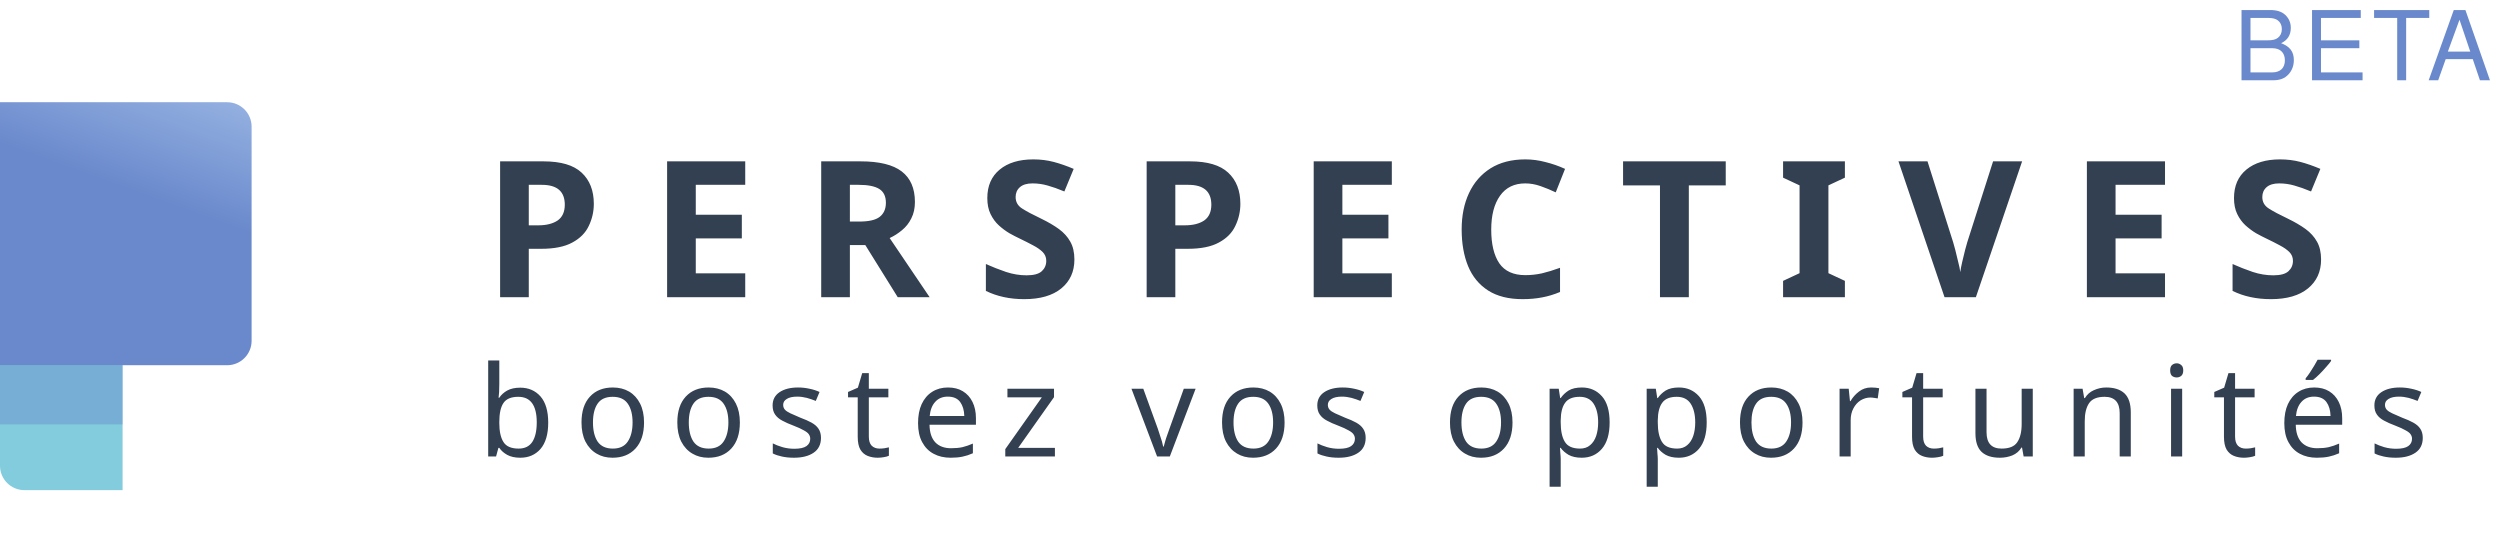
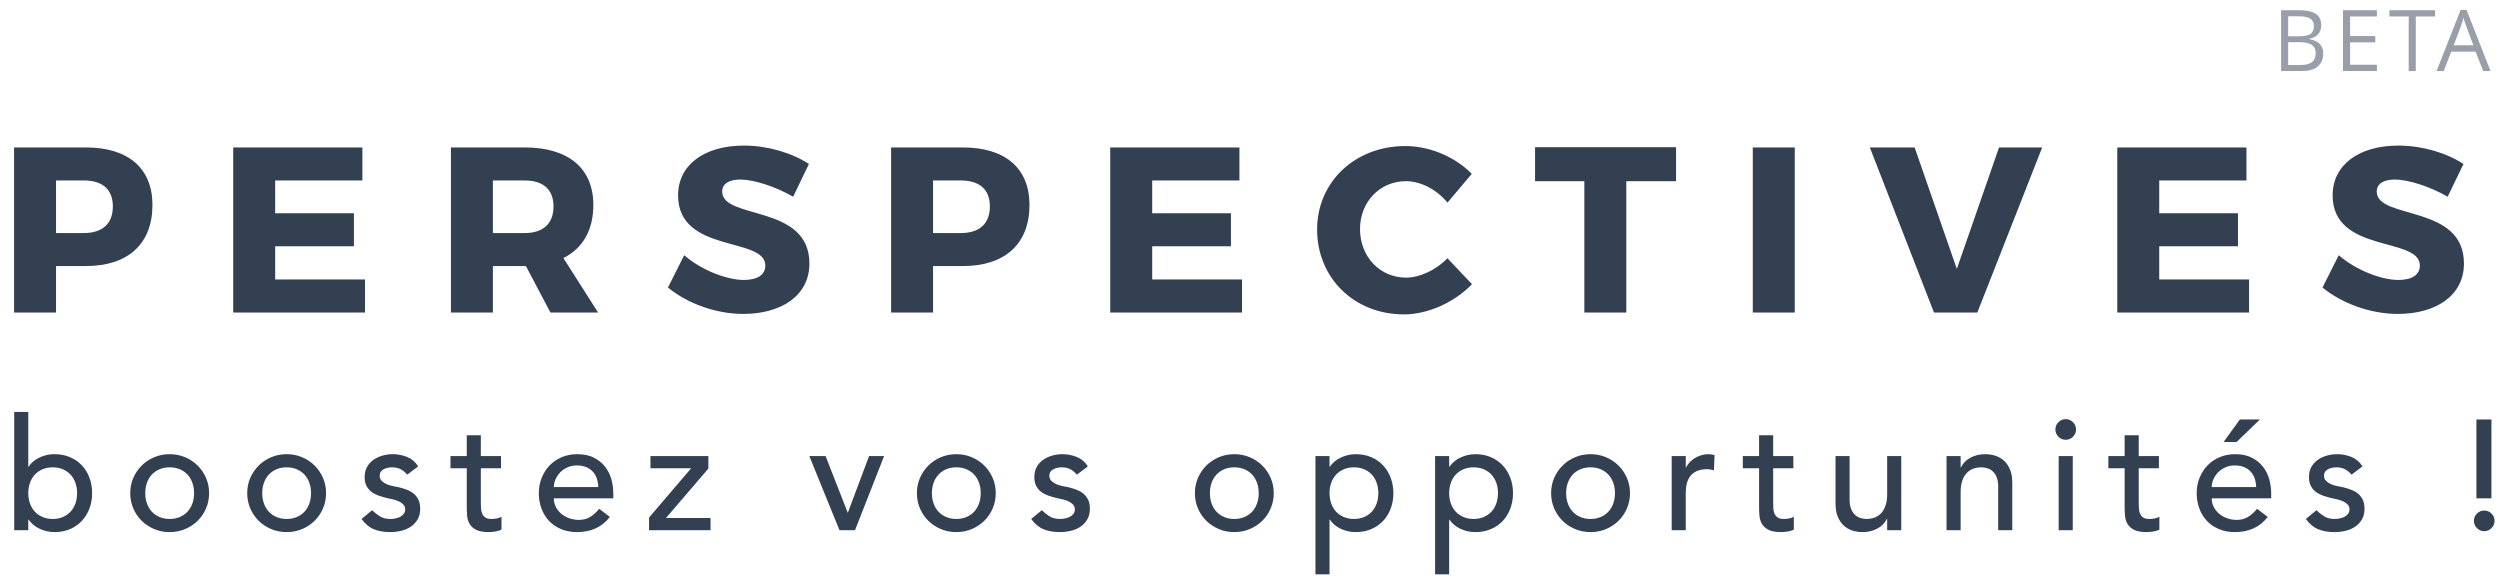
- <svg xmlns="http://www.w3.org/2000/svg" width="218px" height="47px" viewBox="0 0 218 47" version="1.1">
-   <defs>
-     <linearGradient x1="83.017%" y1="-20.984%" x2="62.92%" y2="37.261%" id="linearGradient-1">
-       <stop stop-color="#A3BEE8" offset="0%" />
-       <stop stop-color="#6A89CC" offset="100%" />
-     </linearGradient>
-   </defs>
-   <g id="New---Carole" stroke="none" stroke-width="1" fill="none" fill-rule="evenodd">
-     <g id="D_Perspective_Home" transform="translate(-30, -16)">
-       <g id="Header">
-         <g id="LOGO" transform="translate(30, 15)">
-           <g id="Logo" transform="translate(0, 9.914399)">
-             <path d="M0,22.359 L10.689,22.359 L10.689,33.826 L2.13,33.826 C0.954,33.826 5.88141275e-16,32.872 4.4408921e-16,31.696 L0,22.359 Z" id="Rectangle-2" fill="#82CCDD" />
-             <path d="M0,0 L19.81,0 C20.986,-2.16078098e-16 21.94,0.954 21.94,2.13 L21.94,20.803 C21.94,21.979 20.986,22.933 19.81,22.933 L0,22.933 L0,0 Z" id="Rectangle-2-Copy" fill="url(#linearGradient-1)" />
-             <polygon id="Rectangle-3" fill="#6A89CC" opacity="0.45" points="0 22.933 10.689 22.933 10.689 28.092 0 28.092" />
-           </g>
-           <text id="PERSPECTIVES" font-family="Montserrat-Bold, Montserrat" font-size="16.598" font-weight="bold" letter-spacing="4.141" fill="#334051">
-             <tspan x="42.109" y="26.914">PERSPECTIVES</tspan>
-           </text>
-           <text id="boostez-vos-opportun" font-family="Avenir-Medium, Avenir" font-size="11.016" font-weight="400" line-spacing="19.829" letter-spacing="1.691" fill="#334051">
-             <tspan x="41.634" y="40.808">boostez vos opportunités !</tspan>
-           </text>
-           <text id="BETA" font-family="Helvetica" font-size="8.398" font-weight="normal" letter-spacing="0.47" fill="#6A89CC">
-             <tspan x="194.789" y="8">BETA</tspan>
-           </text>
-         </g>
+ <svg xmlns="http://www.w3.org/2000/svg" width="176px" height="41px" viewBox="0 0 176 41" version="1.1">
+   <g id="Guerillas-Test" stroke="none" stroke-width="1" fill="none" fill-rule="evenodd">
+     <g id="Artboard" transform="translate(-579, -210)" fill="#334051">
+       <g id="LOGO" transform="translate(579, 210)">
+         <path d="M0.991,10.381 L6.053,10.381 C9.024,10.381 10.733,11.842 10.733,14.431 C10.733,17.153 9.024,18.73 6.053,18.73 L3.945,18.73 L3.945,22 L0.991,22 L0.991,10.381 Z M3.945,12.705 L3.945,16.407 L5.904,16.407 C7.198,16.407 7.945,15.759 7.945,14.531 C7.945,13.319 7.198,12.705 5.904,12.705 L3.945,12.705 Z M25.513,12.705 L19.372,12.705 L19.372,15.012 L24.916,15.012 L24.916,17.336 L19.372,17.336 L19.372,19.676 L25.696,19.676 L25.696,22 L16.418,22 L16.418,10.381 L25.513,10.381 L25.513,12.705 Z M38.75,22 L37.024,18.73 L34.7,18.73 L34.7,22 L31.746,22 L31.746,10.381 L36.941,10.381 C40.011,10.381 41.771,11.842 41.771,14.431 C41.771,16.207 41.024,17.485 39.663,18.166 L42.103,22 L38.75,22 Z M34.7,16.407 L36.941,16.407 C38.219,16.407 38.966,15.759 38.966,14.531 C38.966,13.319 38.219,12.705 36.941,12.705 L34.7,12.705 L34.7,16.407 Z M52.368,10.249 C54.044,10.249 55.754,10.763 56.949,11.543 L55.837,13.85 C54.609,13.137 53.065,12.639 52.119,12.639 C51.355,12.639 50.841,12.921 50.841,13.485 C50.841,15.494 56.982,14.348 56.982,18.548 C56.982,20.871 54.924,22.1 52.335,22.1 C50.393,22.1 48.401,21.369 47.023,20.241 L48.169,17.967 C49.364,19.012 51.156,19.709 52.368,19.709 C53.297,19.709 53.878,19.361 53.878,18.697 C53.878,16.639 47.737,17.867 47.737,13.751 C47.737,11.61 49.579,10.249 52.368,10.249 Z M62.733,10.381 L67.795,10.381 C70.766,10.381 72.476,11.842 72.476,14.431 C72.476,17.153 70.766,18.73 67.795,18.73 L65.687,18.73 L65.687,22 L62.733,22 L62.733,10.381 Z M65.687,12.705 L65.687,16.407 L67.646,16.407 C68.94,16.407 69.687,15.759 69.687,14.531 C69.687,13.319 68.94,12.705 67.646,12.705 L65.687,12.705 Z M87.256,12.705 L81.115,12.705 L81.115,15.012 L86.658,15.012 L86.658,17.336 L81.115,17.336 L81.115,19.676 L87.438,19.676 L87.438,22 L78.16,22 L78.16,10.381 L87.256,10.381 L87.256,12.705 Z M98.932,10.282 C100.658,10.282 102.451,11.045 103.612,12.24 L101.903,14.265 C101.139,13.336 100.011,12.755 98.982,12.755 C97.139,12.755 95.745,14.216 95.745,16.124 C95.745,18.066 97.139,19.544 98.982,19.544 C99.961,19.544 101.09,19.012 101.903,18.182 L103.629,20.008 C102.384,21.286 100.542,22.133 98.832,22.133 C95.33,22.133 92.724,19.56 92.724,16.158 C92.724,12.805 95.397,10.282 98.932,10.282 Z M117.994,12.755 L114.492,12.755 L114.492,22 L111.538,22 L111.538,12.755 L108.069,12.755 L108.069,10.365 L117.994,10.365 L117.994,12.755 Z M126.351,22 L123.396,22 L123.396,10.381 L126.351,10.381 L126.351,22 Z M139.205,22 L136.151,22 L131.637,10.381 L134.79,10.381 L137.761,18.929 L140.732,10.381 L143.77,10.381 L139.205,22 Z M158.151,12.705 L152.01,12.705 L152.01,15.012 L157.554,15.012 L157.554,17.336 L152.01,17.336 L152.01,19.676 L158.334,19.676 L158.334,22 L149.056,22 L149.056,10.381 L158.151,10.381 L158.151,12.705 Z M168.848,10.249 C170.525,10.249 172.234,10.763 173.429,11.543 L172.317,13.85 C171.089,13.137 169.545,12.639 168.599,12.639 C167.836,12.639 167.321,12.921 167.321,13.485 C167.321,15.494 173.462,14.348 173.462,18.548 C173.462,20.871 171.404,22.1 168.815,22.1 C166.873,22.1 164.881,21.369 163.504,20.241 L164.649,17.967 C165.844,19.012 167.637,19.709 168.848,19.709 C169.778,19.709 170.359,19.361 170.359,18.697 C170.359,16.639 164.217,17.867 164.217,13.751 C164.217,11.61 166.06,10.249 168.848,10.249 Z" id="PERSPECTIVES" />
+         <path d="M1,29 L1.991,29 L1.991,32.856 L2.013,32.856 C2.19,32.584 2.443,32.369 2.774,32.211 C3.104,32.053 3.457,31.974 3.831,31.974 C4.235,31.974 4.6,32.044 4.927,32.184 C5.254,32.323 5.533,32.516 5.764,32.762 C5.996,33.008 6.174,33.298 6.299,33.632 C6.424,33.966 6.486,34.328 6.486,34.717 C6.486,35.107 6.424,35.466 6.299,35.797 C6.174,36.127 5.996,36.417 5.764,36.667 C5.533,36.917 5.254,37.111 4.927,37.251 C4.6,37.391 4.235,37.46 3.831,37.46 C3.479,37.46 3.135,37.383 2.801,37.229 C2.467,37.075 2.204,36.858 2.013,36.579 L1.991,36.579 L1.991,37.328 L1,37.328 L1,29 Z M3.71,36.535 C3.974,36.535 4.213,36.489 4.426,36.397 C4.639,36.305 4.819,36.181 4.966,36.023 C5.113,35.865 5.226,35.674 5.307,35.45 C5.388,35.226 5.428,34.982 5.428,34.717 C5.428,34.453 5.388,34.209 5.307,33.985 C5.226,33.761 5.113,33.57 4.966,33.412 C4.819,33.254 4.639,33.129 4.426,33.037 C4.213,32.946 3.974,32.9 3.71,32.9 C3.446,32.9 3.207,32.946 2.994,33.037 C2.781,33.129 2.601,33.254 2.454,33.412 C2.307,33.57 2.193,33.761 2.113,33.985 C2.032,34.209 1.991,34.453 1.991,34.717 C1.991,34.982 2.032,35.226 2.113,35.45 C2.193,35.674 2.307,35.865 2.454,36.023 C2.601,36.181 2.781,36.305 2.994,36.397 C3.207,36.489 3.446,36.535 3.71,36.535 Z M10.226,34.717 C10.226,34.982 10.267,35.226 10.347,35.45 C10.428,35.674 10.542,35.865 10.689,36.023 C10.836,36.181 11.016,36.305 11.229,36.397 C11.442,36.489 11.68,36.535 11.945,36.535 C12.209,36.535 12.448,36.489 12.661,36.397 C12.874,36.305 13.054,36.181 13.201,36.023 C13.347,35.865 13.461,35.674 13.542,35.45 C13.623,35.226 13.663,34.982 13.663,34.717 C13.663,34.453 13.623,34.209 13.542,33.985 C13.461,33.761 13.347,33.57 13.201,33.412 C13.054,33.254 12.874,33.129 12.661,33.037 C12.448,32.946 12.209,32.9 11.945,32.9 C11.68,32.9 11.442,32.946 11.229,33.037 C11.016,33.129 10.836,33.254 10.689,33.412 C10.542,33.57 10.428,33.761 10.347,33.985 C10.267,34.209 10.226,34.453 10.226,34.717 Z M9.169,34.717 C9.169,34.335 9.24,33.979 9.383,33.649 C9.527,33.318 9.723,33.028 9.973,32.778 C10.223,32.529 10.516,32.332 10.854,32.189 C11.192,32.046 11.555,31.974 11.945,31.974 C12.334,31.974 12.697,32.046 13.035,32.189 C13.373,32.332 13.667,32.529 13.917,32.778 C14.166,33.028 14.363,33.318 14.506,33.649 C14.649,33.979 14.721,34.335 14.721,34.717 C14.721,35.099 14.649,35.457 14.506,35.791 C14.363,36.126 14.166,36.416 13.917,36.662 C13.667,36.908 13.373,37.102 13.035,37.245 C12.697,37.389 12.334,37.46 11.945,37.46 C11.555,37.46 11.192,37.389 10.854,37.245 C10.516,37.102 10.223,36.908 9.973,36.662 C9.723,36.416 9.527,36.126 9.383,35.791 C9.24,35.457 9.169,35.099 9.169,34.717 Z M18.461,34.717 C18.461,34.982 18.501,35.226 18.582,35.45 C18.663,35.674 18.777,35.865 18.924,36.023 C19.071,36.181 19.25,36.305 19.463,36.397 C19.676,36.489 19.915,36.535 20.18,36.535 C20.444,36.535 20.683,36.489 20.896,36.397 C21.109,36.305 21.288,36.181 21.435,36.023 C21.582,35.865 21.696,35.674 21.777,35.45 C21.858,35.226 21.898,34.982 21.898,34.717 C21.898,34.453 21.858,34.209 21.777,33.985 C21.696,33.761 21.582,33.57 21.435,33.412 C21.288,33.254 21.109,33.129 20.896,33.037 C20.683,32.946 20.444,32.9 20.18,32.9 C19.915,32.9 19.676,32.946 19.463,33.037 C19.25,33.129 19.071,33.254 18.924,33.412 C18.777,33.57 18.663,33.761 18.582,33.985 C18.501,34.209 18.461,34.453 18.461,34.717 Z M17.403,34.717 C17.403,34.335 17.475,33.979 17.618,33.649 C17.761,33.318 17.958,33.028 18.208,32.778 C18.457,32.529 18.751,32.332 19.089,32.189 C19.427,32.046 19.79,31.974 20.18,31.974 C20.569,31.974 20.932,32.046 21.27,32.189 C21.608,32.332 21.902,32.529 22.151,32.778 C22.401,33.028 22.598,33.318 22.741,33.649 C22.884,33.979 22.956,34.335 22.956,34.717 C22.956,35.099 22.884,35.457 22.741,35.791 C22.598,36.126 22.401,36.416 22.151,36.662 C21.902,36.908 21.608,37.102 21.27,37.245 C20.932,37.389 20.569,37.46 20.18,37.46 C19.79,37.46 19.427,37.389 19.089,37.245 C18.751,37.102 18.457,36.908 18.208,36.662 C17.958,36.416 17.761,36.126 17.618,35.791 C17.475,35.457 17.403,35.099 17.403,34.717 Z M28.668,33.417 C28.55,33.271 28.405,33.148 28.233,33.048 C28.06,32.949 27.849,32.9 27.599,32.9 C27.364,32.9 27.16,32.949 26.988,33.048 C26.815,33.148 26.729,33.293 26.729,33.484 C26.729,33.638 26.778,33.763 26.878,33.858 C26.977,33.954 27.094,34.031 27.23,34.089 C27.366,34.148 27.511,34.192 27.665,34.222 C27.819,34.251 27.952,34.277 28.062,34.299 C28.275,34.35 28.475,34.413 28.662,34.486 C28.849,34.559 29.011,34.655 29.147,34.772 C29.283,34.89 29.389,35.033 29.466,35.202 C29.543,35.371 29.582,35.577 29.582,35.819 C29.582,36.113 29.52,36.364 29.395,36.573 C29.27,36.783 29.108,36.954 28.91,37.086 C28.712,37.218 28.486,37.313 28.233,37.372 C27.979,37.431 27.724,37.46 27.467,37.46 C27.034,37.46 26.654,37.394 26.327,37.262 C26,37.13 25.708,36.887 25.451,36.535 L26.2,35.918 C26.362,36.08 26.542,36.223 26.74,36.348 C26.938,36.473 27.18,36.535 27.467,36.535 C27.592,36.535 27.718,36.522 27.847,36.496 C27.975,36.471 28.089,36.43 28.188,36.375 C28.288,36.32 28.368,36.25 28.431,36.166 C28.493,36.081 28.524,35.984 28.524,35.874 C28.524,35.727 28.479,35.606 28.387,35.51 C28.295,35.415 28.185,35.34 28.056,35.285 C27.928,35.23 27.792,35.185 27.649,35.152 C27.505,35.119 27.379,35.092 27.269,35.07 C27.056,35.018 26.854,34.96 26.663,34.894 C26.472,34.827 26.303,34.739 26.156,34.629 C26.009,34.519 25.892,34.379 25.803,34.211 C25.715,34.042 25.671,33.832 25.671,33.583 C25.671,33.311 25.728,33.074 25.842,32.872 C25.956,32.67 26.106,32.503 26.294,32.371 C26.481,32.239 26.694,32.14 26.933,32.073 C27.171,32.007 27.412,31.974 27.654,31.974 C28.007,31.974 28.345,32.04 28.668,32.173 C28.991,32.305 29.248,32.525 29.439,32.834 L28.668,33.417 Z M35.272,32.966 L33.851,32.966 L33.851,35.334 C33.851,35.481 33.855,35.626 33.862,35.769 C33.869,35.913 33.897,36.041 33.945,36.155 C33.992,36.269 34.066,36.361 34.165,36.43 C34.264,36.5 34.409,36.535 34.6,36.535 C34.718,36.535 34.839,36.524 34.964,36.502 C35.088,36.48 35.202,36.439 35.305,36.381 L35.305,37.284 C35.188,37.35 35.035,37.396 34.848,37.422 C34.661,37.447 34.516,37.46 34.413,37.46 C34.031,37.46 33.735,37.407 33.526,37.301 C33.317,37.194 33.163,37.056 33.063,36.887 C32.964,36.719 32.905,36.529 32.887,36.32 C32.869,36.111 32.86,35.9 32.86,35.687 L32.86,32.966 L31.714,32.966 L31.714,32.107 L32.86,32.107 L32.86,30.641 L33.851,30.641 L33.851,32.107 L35.272,32.107 L35.272,32.966 Z M38.99,35.081 C38.99,35.308 39.04,35.516 39.139,35.703 C39.238,35.891 39.369,36.05 39.53,36.182 C39.692,36.315 39.879,36.417 40.092,36.491 C40.305,36.564 40.525,36.601 40.753,36.601 C41.061,36.601 41.329,36.529 41.557,36.386 C41.785,36.243 41.994,36.054 42.185,35.819 L42.934,36.392 C42.383,37.104 41.612,37.46 40.621,37.46 C40.209,37.46 39.837,37.391 39.503,37.251 C39.168,37.111 38.886,36.919 38.654,36.673 C38.423,36.427 38.245,36.137 38.12,35.802 C37.995,35.468 37.933,35.107 37.933,34.717 C37.933,34.328 38.001,33.966 38.137,33.632 C38.272,33.298 38.46,33.008 38.698,32.762 C38.937,32.516 39.222,32.323 39.552,32.184 C39.883,32.044 40.242,31.974 40.632,31.974 C41.094,31.974 41.485,32.055 41.805,32.217 C42.124,32.378 42.387,32.589 42.593,32.85 C42.798,33.111 42.947,33.405 43.039,33.731 C43.13,34.058 43.176,34.39 43.176,34.728 L43.176,35.081 L38.99,35.081 Z M42.119,34.288 C42.111,34.067 42.077,33.865 42.014,33.682 C41.952,33.498 41.858,33.338 41.733,33.203 C41.608,33.067 41.452,32.96 41.265,32.883 C41.078,32.806 40.859,32.767 40.61,32.767 C40.367,32.767 40.145,32.813 39.943,32.905 C39.741,32.997 39.57,33.116 39.431,33.263 C39.291,33.41 39.183,33.573 39.106,33.753 C39.029,33.933 38.99,34.111 38.99,34.288 L42.119,34.288 Z M45.694,36.436 L48.657,32.966 L45.793,32.966 L45.793,32.107 L49.869,32.107 L49.869,32.988 L46.884,36.469 L50.023,36.469 L50.023,37.328 L45.694,37.328 L45.694,36.436 Z M56.975,32.107 L58.121,32.107 L59.685,36.105 L61.183,32.107 L62.241,32.107 L60.192,37.328 L59.101,37.328 L56.975,32.107 Z M65.606,34.717 C65.606,34.982 65.647,35.226 65.727,35.45 C65.808,35.674 65.922,35.865 66.069,36.023 C66.216,36.181 66.396,36.305 66.609,36.397 C66.822,36.489 67.06,36.535 67.325,36.535 C67.589,36.535 67.828,36.489 68.041,36.397 C68.254,36.305 68.434,36.181 68.581,36.023 C68.727,35.865 68.841,35.674 68.922,35.45 C69.003,35.226 69.043,34.982 69.043,34.717 C69.043,34.453 69.003,34.209 68.922,33.985 C68.841,33.761 68.727,33.57 68.581,33.412 C68.434,33.254 68.254,33.129 68.041,33.037 C67.828,32.946 67.589,32.9 67.325,32.9 C67.06,32.9 66.822,32.946 66.609,33.037 C66.396,33.129 66.216,33.254 66.069,33.412 C65.922,33.57 65.808,33.761 65.727,33.985 C65.647,34.209 65.606,34.453 65.606,34.717 Z M64.549,34.717 C64.549,34.335 64.62,33.979 64.764,33.649 C64.907,33.318 65.103,33.028 65.353,32.778 C65.603,32.529 65.896,32.332 66.234,32.189 C66.572,32.046 66.936,31.974 67.325,31.974 C67.714,31.974 68.077,32.046 68.415,32.189 C68.753,32.332 69.047,32.529 69.297,32.778 C69.546,33.028 69.743,33.318 69.886,33.649 C70.029,33.979 70.101,34.335 70.101,34.717 C70.101,35.099 70.029,35.457 69.886,35.791 C69.743,36.126 69.546,36.416 69.297,36.662 C69.047,36.908 68.753,37.102 68.415,37.245 C68.077,37.389 67.714,37.46 67.325,37.46 C66.936,37.46 66.572,37.389 66.234,37.245 C65.896,37.102 65.603,36.908 65.353,36.662 C65.103,36.416 64.907,36.126 64.764,35.791 C64.62,35.457 64.549,35.099 64.549,34.717 Z M75.813,33.417 C75.695,33.271 75.55,33.148 75.378,33.048 C75.205,32.949 74.994,32.9 74.744,32.9 C74.509,32.9 74.306,32.949 74.133,33.048 C73.96,33.148 73.874,33.293 73.874,33.484 C73.874,33.638 73.924,33.763 74.023,33.858 C74.122,33.954 74.239,34.031 74.375,34.089 C74.511,34.148 74.656,34.192 74.81,34.222 C74.965,34.251 75.097,34.277 75.207,34.299 C75.42,34.35 75.62,34.413 75.807,34.486 C75.995,34.559 76.156,34.655 76.292,34.772 C76.428,34.89 76.534,35.033 76.612,35.202 C76.689,35.371 76.727,35.577 76.727,35.819 C76.727,36.113 76.665,36.364 76.54,36.573 C76.415,36.783 76.254,36.954 76.055,37.086 C75.857,37.218 75.631,37.313 75.378,37.372 C75.124,37.431 74.869,37.46 74.612,37.46 C74.179,37.46 73.799,37.394 73.472,37.262 C73.145,37.13 72.853,36.887 72.596,36.535 L73.345,35.918 C73.507,36.08 73.687,36.223 73.885,36.348 C74.083,36.473 74.326,36.535 74.612,36.535 C74.737,36.535 74.864,36.522 74.992,36.496 C75.121,36.471 75.235,36.43 75.334,36.375 C75.433,36.32 75.514,36.25 75.576,36.166 C75.638,36.081 75.67,35.984 75.67,35.874 C75.67,35.727 75.624,35.606 75.532,35.51 C75.44,35.415 75.33,35.34 75.201,35.285 C75.073,35.23 74.937,35.185 74.794,35.152 C74.651,35.119 74.524,35.092 74.414,35.07 C74.201,35.018 73.999,34.96 73.808,34.894 C73.617,34.827 73.448,34.739 73.301,34.629 C73.154,34.519 73.037,34.379 72.949,34.211 C72.861,34.042 72.817,33.832 72.817,33.583 C72.817,33.311 72.873,33.074 72.987,32.872 C73.101,32.67 73.252,32.503 73.439,32.371 C73.626,32.239 73.839,32.14 74.078,32.073 C74.317,32.007 74.557,31.974 74.799,31.974 C75.152,31.974 75.49,32.04 75.813,32.173 C76.136,32.305 76.393,32.525 76.584,32.834 L75.813,33.417 Z M85.177,34.717 C85.177,34.982 85.218,35.226 85.298,35.45 C85.379,35.674 85.493,35.865 85.64,36.023 C85.787,36.181 85.967,36.305 86.18,36.397 C86.393,36.489 86.631,36.535 86.896,36.535 C87.16,36.535 87.399,36.489 87.612,36.397 C87.825,36.305 88.005,36.181 88.151,36.023 C88.298,35.865 88.412,35.674 88.493,35.45 C88.574,35.226 88.614,34.982 88.614,34.717 C88.614,34.453 88.574,34.209 88.493,33.985 C88.412,33.761 88.298,33.57 88.151,33.412 C88.005,33.254 87.825,33.129 87.612,33.037 C87.399,32.946 87.16,32.9 86.896,32.9 C86.631,32.9 86.393,32.946 86.18,33.037 C85.967,33.129 85.787,33.254 85.64,33.412 C85.493,33.57 85.379,33.761 85.298,33.985 C85.218,34.209 85.177,34.453 85.177,34.717 Z M84.12,34.717 C84.12,34.335 84.191,33.979 84.334,33.649 C84.478,33.318 84.674,33.028 84.924,32.778 C85.173,32.529 85.467,32.332 85.805,32.189 C86.143,32.046 86.506,31.974 86.896,31.974 C87.285,31.974 87.648,32.046 87.986,32.189 C88.324,32.332 88.618,32.529 88.867,32.778 C89.117,33.028 89.314,33.318 89.457,33.649 C89.6,33.979 89.672,34.335 89.672,34.717 C89.672,35.099 89.6,35.457 89.457,35.791 C89.314,36.126 89.117,36.416 88.867,36.662 C88.618,36.908 88.324,37.102 87.986,37.245 C87.648,37.389 87.285,37.46 86.896,37.46 C86.506,37.46 86.143,37.389 85.805,37.245 C85.467,37.102 85.173,36.908 84.924,36.662 C84.674,36.416 84.478,36.126 84.334,35.791 C84.191,35.457 84.12,35.099 84.12,34.717 Z M92.608,32.107 L93.599,32.107 L93.599,32.856 L93.621,32.856 C93.812,32.577 94.075,32.36 94.409,32.206 C94.743,32.051 95.086,31.974 95.439,31.974 C95.843,31.974 96.208,32.044 96.535,32.184 C96.862,32.323 97.141,32.518 97.372,32.767 C97.604,33.017 97.782,33.309 97.906,33.643 C98.031,33.977 98.094,34.335 98.094,34.717 C98.094,35.107 98.031,35.468 97.906,35.802 C97.782,36.137 97.604,36.427 97.372,36.673 C97.141,36.919 96.862,37.111 96.535,37.251 C96.208,37.391 95.843,37.46 95.439,37.46 C95.064,37.46 94.712,37.381 94.381,37.223 C94.051,37.066 93.797,36.851 93.621,36.579 L93.599,36.579 L93.599,40.435 L92.608,40.435 L92.608,32.107 Z M95.318,32.9 C95.053,32.9 94.815,32.946 94.602,33.037 C94.389,33.129 94.209,33.254 94.062,33.412 C93.915,33.57 93.801,33.761 93.72,33.985 C93.64,34.209 93.599,34.453 93.599,34.717 C93.599,34.982 93.64,35.226 93.72,35.45 C93.801,35.674 93.915,35.865 94.062,36.023 C94.209,36.181 94.389,36.305 94.602,36.397 C94.815,36.489 95.053,36.535 95.318,36.535 C95.582,36.535 95.821,36.489 96.034,36.397 C96.247,36.305 96.427,36.181 96.574,36.023 C96.72,35.865 96.834,35.674 96.915,35.45 C96.996,35.226 97.036,34.982 97.036,34.717 C97.036,34.453 96.996,34.209 96.915,33.985 C96.834,33.761 96.72,33.57 96.574,33.412 C96.427,33.254 96.247,33.129 96.034,33.037 C95.821,32.946 95.582,32.9 95.318,32.9 Z M101.03,32.107 L102.021,32.107 L102.021,32.856 L102.043,32.856 C102.234,32.577 102.497,32.36 102.831,32.206 C103.165,32.051 103.508,31.974 103.861,31.974 C104.265,31.974 104.63,32.044 104.957,32.184 C105.284,32.323 105.563,32.518 105.794,32.767 C106.026,33.017 106.204,33.309 106.328,33.643 C106.453,33.977 106.516,34.335 106.516,34.717 C106.516,35.107 106.453,35.468 106.328,35.802 C106.204,36.137 106.026,36.427 105.794,36.673 C105.563,36.919 105.284,37.111 104.957,37.251 C104.63,37.391 104.265,37.46 103.861,37.46 C103.486,37.46 103.134,37.381 102.803,37.223 C102.473,37.066 102.22,36.851 102.043,36.579 L102.021,36.579 L102.021,40.435 L101.03,40.435 L101.03,32.107 Z M103.74,32.9 C103.475,32.9 103.237,32.946 103.024,33.037 C102.811,33.129 102.631,33.254 102.484,33.412 C102.337,33.57 102.223,33.761 102.142,33.985 C102.062,34.209 102.021,34.453 102.021,34.717 C102.021,34.982 102.062,35.226 102.142,35.45 C102.223,35.674 102.337,35.865 102.484,36.023 C102.631,36.181 102.811,36.305 103.024,36.397 C103.237,36.489 103.475,36.535 103.74,36.535 C104.004,36.535 104.243,36.489 104.456,36.397 C104.669,36.305 104.849,36.181 104.996,36.023 C105.142,35.865 105.256,35.674 105.337,35.45 C105.418,35.226 105.458,34.982 105.458,34.717 C105.458,34.453 105.418,34.209 105.337,33.985 C105.256,33.761 105.142,33.57 104.996,33.412 C104.849,33.254 104.669,33.129 104.456,33.037 C104.243,32.946 104.004,32.9 103.74,32.9 Z M110.256,34.717 C110.256,34.982 110.296,35.226 110.377,35.45 C110.458,35.674 110.572,35.865 110.719,36.023 C110.866,36.181 111.046,36.305 111.258,36.397 C111.471,36.489 111.71,36.535 111.975,36.535 C112.239,36.535 112.478,36.489 112.691,36.397 C112.904,36.305 113.083,36.181 113.23,36.023 C113.377,35.865 113.491,35.674 113.572,35.45 C113.653,35.226 113.693,34.982 113.693,34.717 C113.693,34.453 113.653,34.209 113.572,33.985 C113.491,33.761 113.377,33.57 113.23,33.412 C113.083,33.254 112.904,33.129 112.691,33.037 C112.478,32.946 112.239,32.9 111.975,32.9 C111.71,32.9 111.471,32.946 111.258,33.037 C111.046,33.129 110.866,33.254 110.719,33.412 C110.572,33.57 110.458,33.761 110.377,33.985 C110.296,34.209 110.256,34.453 110.256,34.717 Z M109.198,34.717 C109.198,34.335 109.27,33.979 109.413,33.649 C109.557,33.318 109.753,33.028 110.003,32.778 C110.252,32.529 110.546,32.332 110.884,32.189 C111.222,32.046 111.585,31.974 111.975,31.974 C112.364,31.974 112.727,32.046 113.065,32.189 C113.403,32.332 113.697,32.529 113.946,32.778 C114.196,33.028 114.393,33.318 114.536,33.649 C114.679,33.979 114.751,34.335 114.751,34.717 C114.751,35.099 114.679,35.457 114.536,35.791 C114.393,36.126 114.196,36.416 113.946,36.662 C113.697,36.908 113.403,37.102 113.065,37.245 C112.727,37.389 112.364,37.46 111.975,37.46 C111.585,37.46 111.222,37.389 110.884,37.245 C110.546,37.102 110.252,36.908 110.003,36.662 C109.753,36.416 109.557,36.126 109.413,35.791 C109.27,35.457 109.198,35.099 109.198,34.717 Z M117.687,32.107 L118.678,32.107 L118.678,32.911 L118.7,32.911 C118.766,32.771 118.854,32.644 118.964,32.531 C119.075,32.417 119.198,32.319 119.334,32.239 C119.469,32.158 119.618,32.094 119.78,32.046 C119.941,31.998 120.103,31.974 120.264,31.974 C120.426,31.974 120.573,31.996 120.705,32.04 L120.661,33.109 C120.58,33.087 120.499,33.069 120.419,33.054 C120.338,33.039 120.257,33.032 120.176,33.032 C119.692,33.032 119.321,33.168 119.064,33.439 C118.807,33.711 118.678,34.133 118.678,34.706 L118.678,37.328 L117.687,37.328 L117.687,32.107 Z M126.252,32.966 L124.831,32.966 L124.831,35.334 C124.831,35.481 124.835,35.626 124.842,35.769 C124.849,35.913 124.877,36.041 124.924,36.155 C124.972,36.269 125.046,36.361 125.145,36.43 C125.244,36.5 125.389,36.535 125.58,36.535 C125.697,36.535 125.819,36.524 125.943,36.502 C126.068,36.48 126.182,36.439 126.285,36.381 L126.285,37.284 C126.167,37.35 126.015,37.396 125.828,37.422 C125.641,37.447 125.495,37.46 125.393,37.46 C125.011,37.46 124.715,37.407 124.506,37.301 C124.297,37.194 124.142,37.056 124.043,36.887 C123.944,36.719 123.885,36.529 123.867,36.32 C123.849,36.111 123.839,35.9 123.839,35.687 L123.839,32.966 L122.694,32.966 L122.694,32.107 L123.839,32.107 L123.839,30.641 L124.831,30.641 L124.831,32.107 L126.252,32.107 L126.252,32.966 Z M133.848,37.328 L132.856,37.328 L132.856,36.524 L132.834,36.524 C132.709,36.803 132.493,37.029 132.184,37.201 C131.876,37.374 131.52,37.46 131.116,37.46 C130.859,37.46 130.616,37.422 130.389,37.345 C130.161,37.268 129.961,37.148 129.788,36.987 C129.616,36.825 129.478,36.618 129.375,36.364 C129.272,36.111 129.221,35.812 129.221,35.466 L129.221,32.107 L130.212,32.107 L130.212,35.191 C130.212,35.433 130.246,35.641 130.312,35.813 C130.378,35.986 130.466,36.126 130.576,36.232 C130.686,36.338 130.813,36.416 130.956,36.463 C131.099,36.511 131.248,36.535 131.402,36.535 C131.608,36.535 131.799,36.502 131.975,36.436 C132.151,36.37 132.306,36.265 132.438,36.122 C132.57,35.979 132.673,35.797 132.746,35.577 C132.82,35.356 132.856,35.096 132.856,34.794 L132.856,32.107 L133.848,32.107 L133.848,37.328 Z M137.037,32.107 L138.029,32.107 L138.029,32.911 L138.051,32.911 C138.176,32.632 138.392,32.406 138.701,32.233 C139.009,32.061 139.365,31.974 139.769,31.974 C140.019,31.974 140.259,32.013 140.491,32.09 C140.722,32.167 140.924,32.286 141.097,32.448 C141.269,32.61 141.407,32.817 141.51,33.07 C141.613,33.324 141.664,33.623 141.664,33.968 L141.664,37.328 L140.672,37.328 L140.672,34.244 C140.672,34.001 140.639,33.794 140.573,33.621 C140.507,33.449 140.419,33.309 140.309,33.203 C140.199,33.096 140.072,33.019 139.929,32.971 C139.786,32.924 139.637,32.9 139.483,32.9 C139.277,32.9 139.086,32.933 138.91,32.999 C138.734,33.065 138.579,33.17 138.447,33.313 C138.315,33.456 138.212,33.638 138.139,33.858 C138.065,34.078 138.029,34.339 138.029,34.64 L138.029,37.328 L137.037,37.328 L137.037,32.107 Z M144.931,32.107 L145.922,32.107 L145.922,37.328 L144.931,37.328 L144.931,32.107 Z M144.699,30.234 C144.699,30.036 144.771,29.865 144.914,29.722 C145.057,29.578 145.228,29.507 145.426,29.507 C145.625,29.507 145.795,29.578 145.938,29.722 C146.082,29.865 146.153,30.036 146.153,30.234 C146.153,30.432 146.082,30.603 145.938,30.746 C145.795,30.889 145.625,30.961 145.426,30.961 C145.228,30.961 145.057,30.889 144.914,30.746 C144.771,30.603 144.699,30.432 144.699,30.234 Z M151.987,32.966 L150.566,32.966 L150.566,35.334 C150.566,35.481 150.569,35.626 150.577,35.769 C150.584,35.913 150.611,36.041 150.659,36.155 C150.707,36.269 150.78,36.361 150.879,36.43 C150.979,36.5 151.124,36.535 151.315,36.535 C151.432,36.535 151.553,36.524 151.678,36.502 C151.803,36.48 151.917,36.439 152.02,36.381 L152.02,37.284 C151.902,37.35 151.75,37.396 151.562,37.422 C151.375,37.447 151.23,37.46 151.127,37.46 C150.745,37.46 150.45,37.407 150.241,37.301 C150.031,37.194 149.877,37.056 149.778,36.887 C149.679,36.719 149.62,36.529 149.602,36.32 C149.583,36.111 149.574,35.9 149.574,35.687 L149.574,32.966 L148.428,32.966 L148.428,32.107 L149.574,32.107 L149.574,30.641 L150.566,30.641 L150.566,32.107 L151.987,32.107 L151.987,32.966 Z M155.705,35.081 C155.705,35.308 155.754,35.516 155.854,35.703 C155.953,35.891 156.083,36.05 156.245,36.182 C156.406,36.315 156.593,36.417 156.806,36.491 C157.019,36.564 157.24,36.601 157.467,36.601 C157.776,36.601 158.044,36.529 158.272,36.386 C158.499,36.243 158.708,36.054 158.899,35.819 L159.649,36.392 C159.098,37.104 158.327,37.46 157.335,37.46 C156.924,37.46 156.551,37.391 156.217,37.251 C155.883,37.111 155.6,36.919 155.369,36.673 C155.137,36.427 154.959,36.137 154.835,35.802 C154.71,35.468 154.647,35.107 154.647,34.717 C154.647,34.328 154.715,33.966 154.851,33.632 C154.987,33.298 155.174,33.008 155.413,32.762 C155.652,32.516 155.936,32.323 156.267,32.184 C156.597,32.044 156.957,31.974 157.346,31.974 C157.809,31.974 158.2,32.055 158.519,32.217 C158.839,32.378 159.101,32.589 159.307,32.85 C159.513,33.111 159.661,33.405 159.753,33.731 C159.845,34.058 159.891,34.39 159.891,34.728 L159.891,35.081 L155.705,35.081 Z M158.833,34.288 C158.826,34.067 158.791,33.865 158.729,33.682 C158.666,33.498 158.573,33.338 158.448,33.203 C158.323,33.067 158.167,32.96 157.98,32.883 C157.792,32.806 157.574,32.767 157.324,32.767 C157.082,32.767 156.86,32.813 156.658,32.905 C156.456,32.997 156.285,33.116 156.145,33.263 C156.006,33.41 155.898,33.573 155.82,33.753 C155.743,33.933 155.705,34.111 155.705,34.288 L158.833,34.288 Z M157.688,29.529 L159.098,29.529 L157.456,31.115 L156.542,31.115 L157.688,29.529 Z M165.548,33.417 C165.43,33.271 165.285,33.148 165.113,33.048 C164.94,32.949 164.729,32.9 164.479,32.9 C164.244,32.9 164.041,32.949 163.868,33.048 C163.695,33.148 163.609,33.293 163.609,33.484 C163.609,33.638 163.659,33.763 163.758,33.858 C163.857,33.954 163.974,34.031 164.11,34.089 C164.246,34.148 164.391,34.192 164.545,34.222 C164.7,34.251 164.832,34.277 164.942,34.299 C165.155,34.35 165.355,34.413 165.542,34.486 C165.73,34.559 165.891,34.655 166.027,34.772 C166.163,34.89 166.269,35.033 166.347,35.202 C166.424,35.371 166.462,35.577 166.462,35.819 C166.462,36.113 166.4,36.364 166.275,36.573 C166.15,36.783 165.989,36.954 165.79,37.086 C165.592,37.218 165.366,37.313 165.113,37.372 C164.859,37.431 164.604,37.46 164.347,37.46 C163.914,37.46 163.534,37.394 163.207,37.262 C162.88,37.13 162.588,36.887 162.331,36.535 L163.08,35.918 C163.242,36.08 163.422,36.223 163.62,36.348 C163.818,36.473 164.061,36.535 164.347,36.535 C164.472,36.535 164.599,36.522 164.727,36.496 C164.856,36.471 164.97,36.43 165.069,36.375 C165.168,36.32 165.249,36.25 165.311,36.166 C165.373,36.081 165.405,35.984 165.405,35.874 C165.405,35.727 165.359,35.606 165.267,35.51 C165.175,35.415 165.065,35.34 164.937,35.285 C164.808,35.23 164.672,35.185 164.529,35.152 C164.386,35.119 164.259,35.092 164.149,35.07 C163.936,35.018 163.734,34.96 163.543,34.894 C163.352,34.827 163.183,34.739 163.036,34.629 C162.889,34.519 162.772,34.379 162.684,34.211 C162.596,34.042 162.552,33.832 162.552,33.583 C162.552,33.311 162.608,33.074 162.722,32.872 C162.836,32.67 162.987,32.503 163.174,32.371 C163.361,32.239 163.574,32.14 163.813,32.073 C164.052,32.007 164.292,31.974 164.534,31.974 C164.887,31.974 165.225,32.04 165.548,32.173 C165.871,32.305 166.128,32.525 166.319,32.834 L165.548,33.417 Z M175.397,35.081 L174.339,35.081 L174.339,29.529 L175.397,29.529 L175.397,35.081 Z M174.163,36.667 C174.163,36.469 174.235,36.298 174.378,36.155 C174.521,36.012 174.692,35.94 174.89,35.94 C175.088,35.94 175.259,36.012 175.402,36.155 C175.546,36.298 175.617,36.469 175.617,36.667 C175.617,36.865 175.546,37.036 175.402,37.179 C175.259,37.323 175.088,37.394 174.89,37.394 C174.692,37.394 174.521,37.323 174.378,37.179 C174.235,37.036 174.163,36.865 174.163,36.667 Z" id="boostez-vos-opportun" />
+         <path d="M160.589,0.717 L161.799,0.717 C162.367,0.717 162.778,0.802 163.032,0.972 C163.286,1.142 163.413,1.41 163.413,1.777 C163.413,2.031 163.342,2.241 163.201,2.406 C163.059,2.571 162.853,2.678 162.581,2.727 L162.581,2.756 C163.231,2.867 163.557,3.209 163.557,3.781 C163.557,4.164 163.427,4.463 163.168,4.678 C162.91,4.893 162.548,5 162.083,5 L160.589,5 L160.589,0.717 Z M161.087,2.551 L161.907,2.551 C162.259,2.551 162.512,2.496 162.666,2.385 C162.82,2.275 162.897,2.089 162.897,1.827 C162.897,1.587 162.812,1.414 162.64,1.307 C162.468,1.201 162.194,1.147 161.819,1.147 L161.087,1.147 L161.087,2.551 Z M161.087,2.973 L161.087,4.575 L161.98,4.575 C162.326,4.575 162.586,4.508 162.761,4.375 C162.936,4.241 163.023,4.031 163.023,3.746 C163.023,3.48 162.934,3.285 162.755,3.16 C162.577,3.035 162.305,2.973 161.939,2.973 L161.087,2.973 Z M167.334,5 L164.946,5 L164.946,0.717 L167.334,0.717 L167.334,1.159 L165.444,1.159 L165.444,2.539 L167.22,2.539 L167.22,2.979 L165.444,2.979 L165.444,4.555 L167.334,4.555 L167.334,5 Z M170.071,5 L169.573,5 L169.573,1.159 L168.217,1.159 L168.217,0.717 L171.428,0.717 L171.428,1.159 L170.071,1.159 L170.071,5 Z M174.816,5 L174.282,3.638 L172.566,3.638 L172.038,5 L171.534,5 L173.228,0.699 L173.647,0.699 L175.331,5 L174.816,5 Z M174.127,3.189 L173.629,1.862 C173.565,1.694 173.498,1.488 173.43,1.244 C173.387,1.432 173.325,1.638 173.245,1.862 L172.741,3.189 L174.127,3.189 Z" id="BETA" opacity="0.5" />
      </g>
    </g>
  </g>
</svg>
